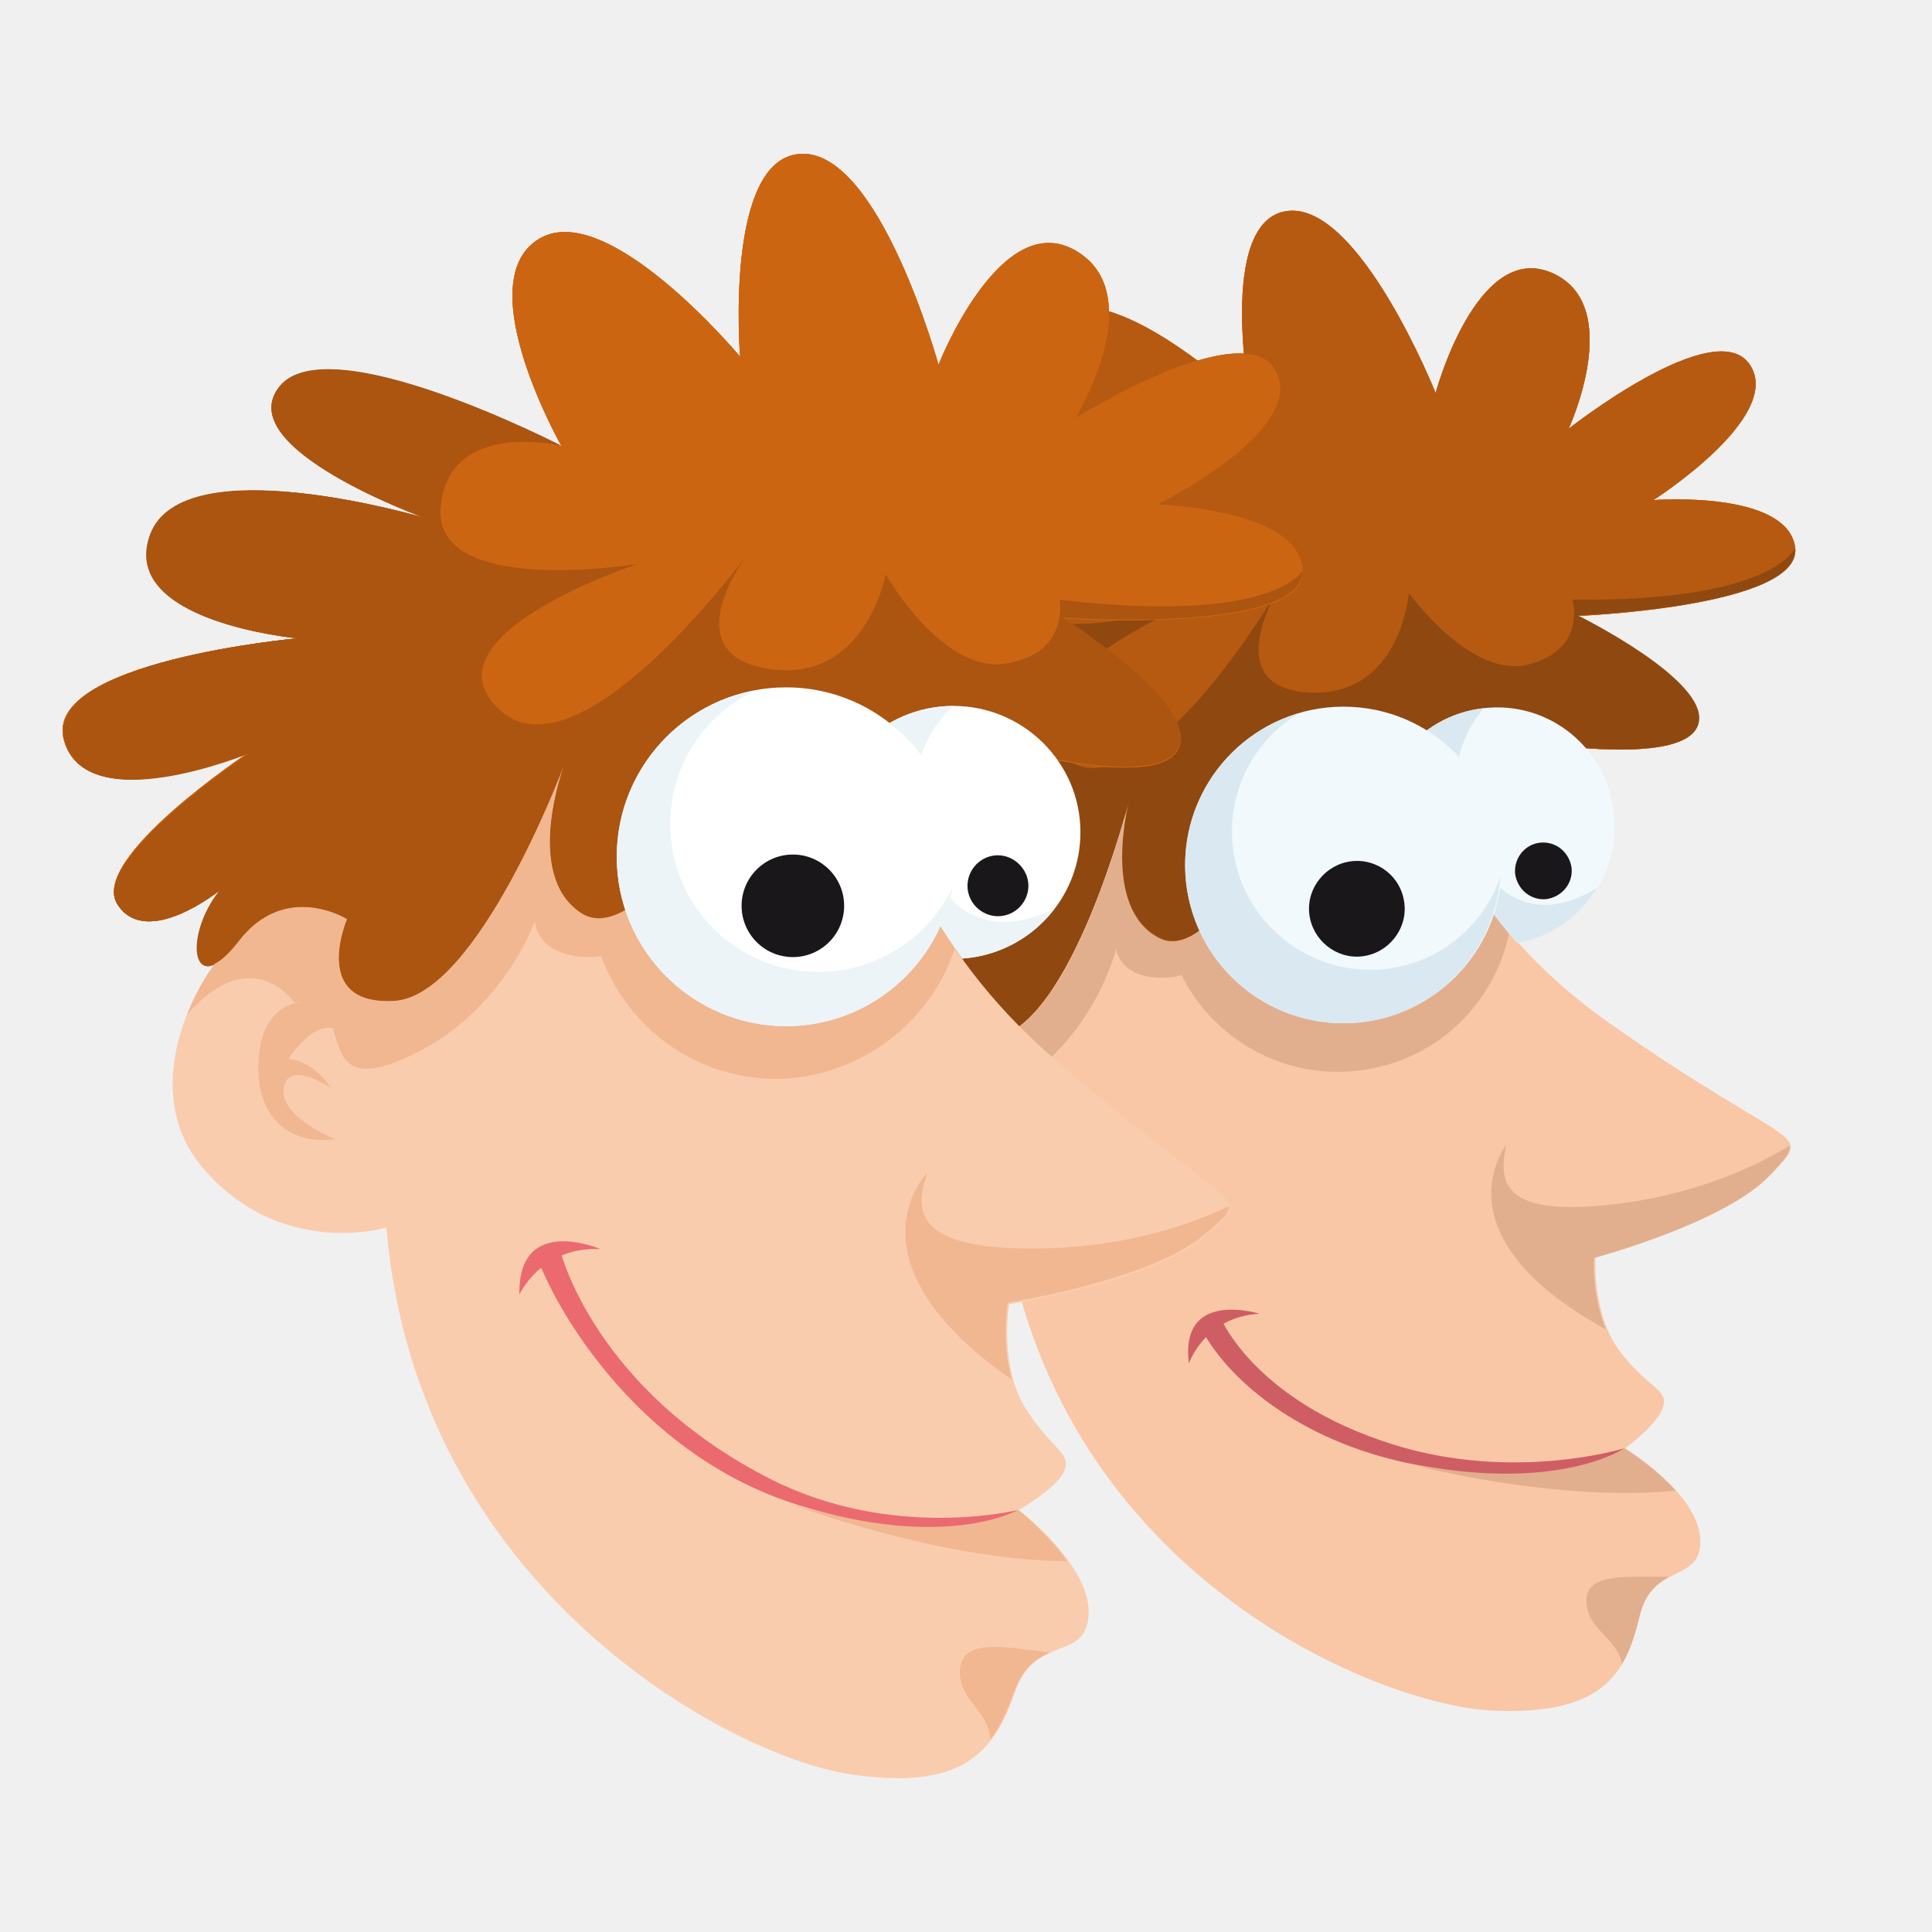
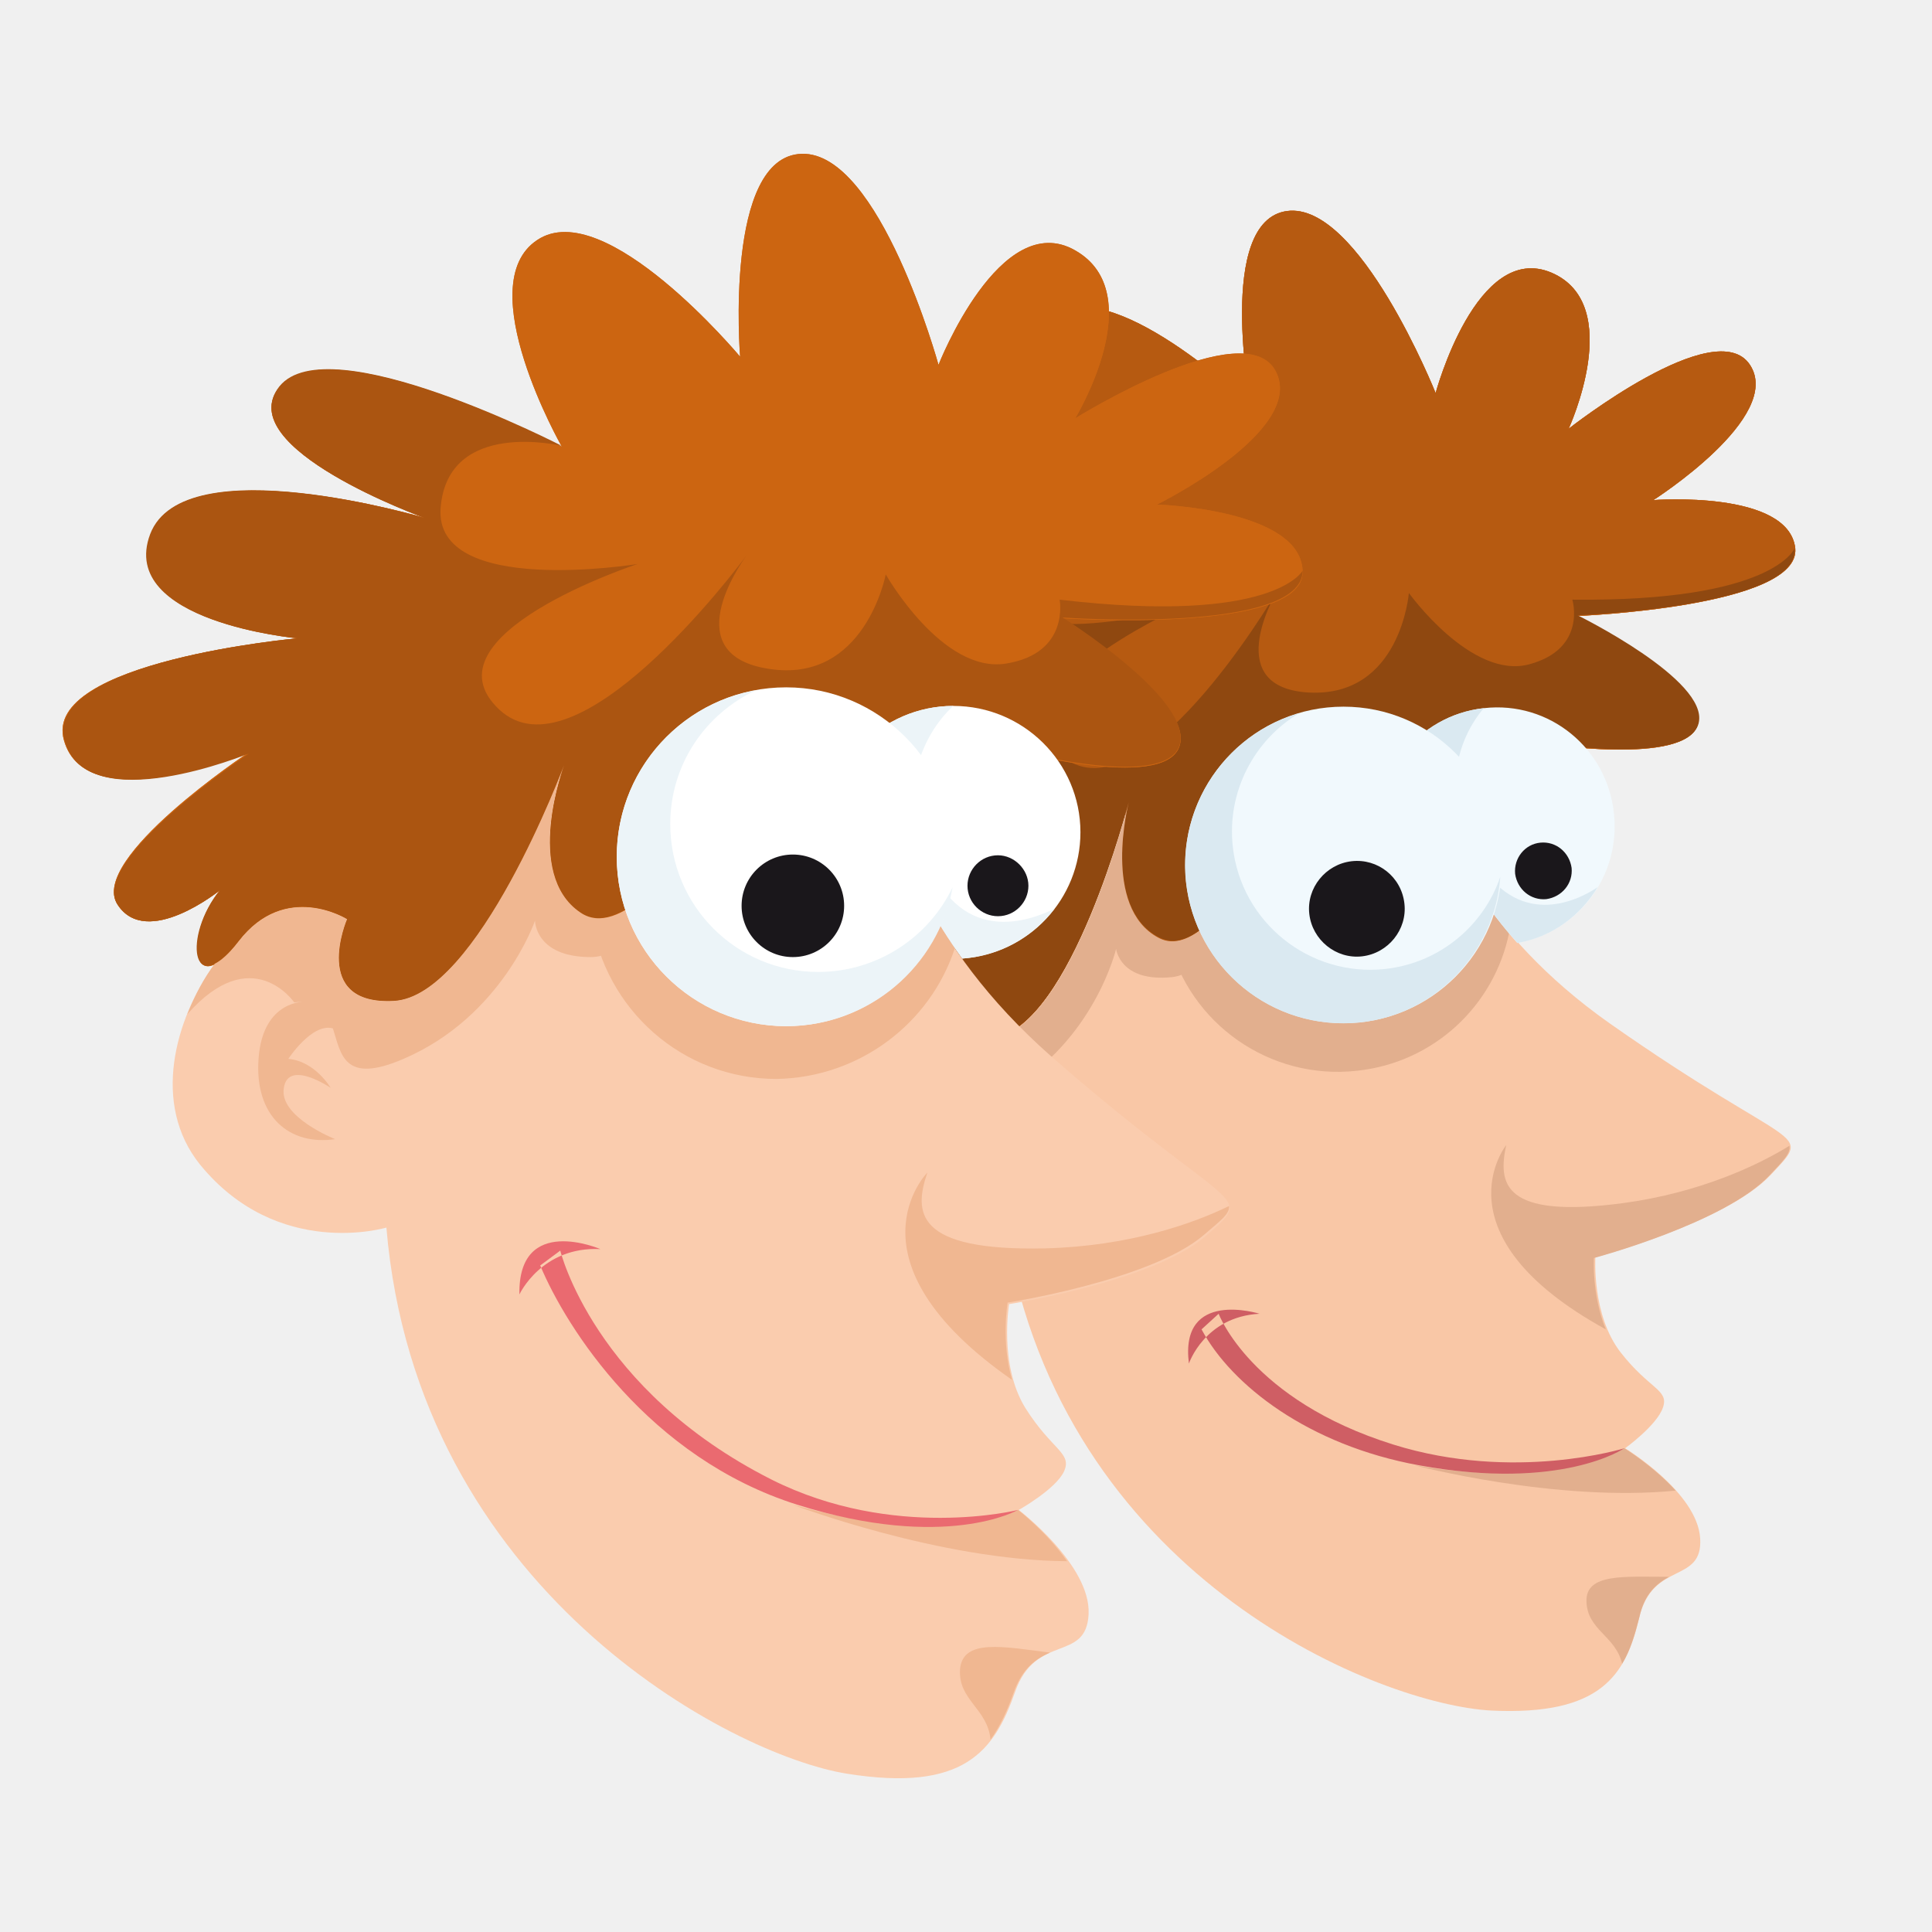
- <svg xmlns="http://www.w3.org/2000/svg" version="1.1" id="Layer_1" x="0px" y="0px" width="260px" height="260px" viewBox="0 0 260 260" enable-background="new 0 0 260 260" xml:space="preserve">
-   <g>
-     <g>
-       <path fill="#F9C7A6" d="M216.6,137.7c-17.3-12.2-23.2-26.4-25.2-34.2c-2.2-1.8-3.6-3.3-3.6-3.3s2,16.3-7.4,17.9    c-9.4,1.5-7.6-10.6-7.6-10.6s-9.2,22.7-16.9,18.6c-7.7-4.1-4-18.2-4-18.2s-7.6,30-18.1,31.7c-10.4,1.6-7-9.6-7-9.6    s-8.2-4-13.2,4.3c-1,1.7-1.9,2.7-2.7,3.2c-4.3,7.5-6,18.4,0.8,25.2c11,11,24.1,5.4,24.1,5.4c8.7,44.8,50,61.3,64.9,62.1    c14.8,0.7,18.1-4.8,19.9-12.5c1.8-7.7,8.6-4.5,8.2-10.7c-0.4-6.2-10.1-12.1-10.1-12.1s4.3-3.1,5.1-5.5c0.8-2.4-1.8-2.4-5.7-7.4    c-3.9-5-3.4-12.8-3.4-12.8s17.6-4.7,23.6-11.1C244.2,151.8,241.8,155.4,216.6,137.7z" />
-       <path fill="#CC6511" d="M212.2,82.9c0,0,17.7,8.7,16.3,14.5c-1.4,5.8-21.4,2.6-21.4,2.6s4.4,7-3,8.6c-7.3,1.6-16.4-8.3-16.4-8.3    s2,16.3-7.4,17.9c-9.4,1.5-7.6-10.6-7.6-10.6s-9.2,22.7-16.9,18.6c-7.7-4.1-4-18.2-4-18.2s-7.6,30-18.1,31.7    c-10.4,1.6-7-9.6-7-9.6s-8.2-4-13.2,4.3c-5.1,8.3-7,0-3-6.1c0,0-8.4,8.4-12.6,3.2c-4.2-5.2,14.3-20.7,14.3-20.7    s-19.3,10.6-23.2,0.9c-3.9-9.7,27.8-15.9,27.8-15.9s-22.7,0.4-19.8-11.1c2.9-11.4,34-5.7,34-5.7s-25.2-6.1-19.9-14.4    c5.3-8.3,36.1,3.6,36.1,3.6s-13.7-19-5.8-25.5c7.8-6.5,26.9,11.8,26.9,11.8s-4.7-24.8,4.9-26.1c9.7-1.3,20,24.5,20,24.5    s5.5-20.5,15.6-16.2c10,4.3,2.3,21,2.3,21s19.8-15.6,24.4-8.6c4.6,7-13,18.2-13,18.2s18.2-1.4,19.1,6.5    C242.3,81.7,212.2,82.9,212.2,82.9z" />
-       <path fill="#E2AF8E" d="M203.1,125.5c-7.3-8.5-10.4-16.7-11.8-22c-2.2-1.8-3.6-3.3-3.6-3.3s2,16.3-7.4,17.9    c-9.4,1.5-7.6-10.6-7.6-10.6s-8.1,19.9-15.4,19.1c2.8,11.1,13.5,18.8,25.3,17.5C193,143,201.1,135.3,203.1,125.5z" />
-       <path fill="#E2AF8E" d="M218.6,194.9c0,0-8.8,5.6-28.2,2.3c0,0,19,5,35.1,3.4C222.5,197.3,218.6,194.9,218.6,194.9z M213.5,215.5    c0.1,3.9,3.9,4.6,4.8,8.4c1.1-1.8,1.7-3.9,2.3-6.2c0.7-3.3,2.4-4.6,4-5.5C218.6,212.2,213.4,211.7,213.5,215.5z M218.5,161.9    c-16.4,2.2-16.9-2.7-15.8-7.8c0,0-9.7,12.1,13.4,24.8c-1.9-4.6-1.6-9.6-1.6-9.6s17.6-4.7,23.6-11.1c1.9-2,2.9-3,2.7-4    C236.6,156.8,228.8,160.5,218.5,161.9z" />
-       <path fill="#CF5E64" d="M218.6,194.9c0,0-8.4,5.8-27.6,2.3c-14.9-2.7-25.3-10.8-29.3-18.3l2.3-2.1c0,0,4.3,11.6,23.5,17.6    C203.8,199.5,218.6,194.9,218.6,194.9z" />
-       <path fill="#CF5E64" d="M160,183.5c0,0,2.1-6.3,9.5-6.7C169.5,176.8,158.7,173.4,160,183.5z" />
-       <path fill="#CC6511" d="M212.2,82.9c0,0,17.7,8.7,16.3,14.5c-1.4,5.8-21.4,2.6-21.4,2.6s4.4,7-3,8.6c-7.3,1.6-16.4-8.3-16.4-8.3    s2,16.3-7.4,17.9c-9.4,1.5-7.6-10.6-7.6-10.6s-9.2,22.7-16.9,18.6c-7.7-4.1-4-18.2-4-18.2s-7.6,30-18.1,31.7    c-10.4,1.6-7-9.6-7-9.6s-8.2-4-13.2,4.3c-5.1,8.3-7,0-3-6.1c0,0-8.4,8.4-12.6,3.2c-4.2-5.2,14.3-20.7,14.3-20.7    s-19.3,10.6-23.2,0.9c-3.9-9.7,27.8-15.9,27.8-15.9s-22.7,0.4-19.8-11.1c2.9-11.4,34-5.7,34-5.7s-25.2-6.1-19.9-14.4    c5.3-8.3,36.1,3.6,36.1,3.6s-13.7-19-5.8-25.5c7.8-6.5,26.9,11.8,26.9,11.8s-4.7-24.8,4.9-26.1c9.7-1.3,20,24.5,20,24.5    s5.5-20.5,15.6-16.2c10,4.3,2.3,21,2.3,21s19.8-15.6,24.4-8.6c4.6,7-13,18.2-13,18.2s18.2-1.4,19.1,6.5    C242.3,81.7,212.2,82.9,212.2,82.9z" />
-       <path fill="#B65A11" d="M212.2,82.9c0,0,17.7,8.7,16.3,14.5c-1.4,5.8-21.4,2.6-21.4,2.6s4.4,7-3,8.6c-7.3,1.6-16.4-8.3-16.4-8.3    s2,16.3-7.4,17.9c-9.4,1.5-7.6-10.6-7.6-10.6s-9.2,22.7-16.9,18.6c-7.7-4.1-4-18.2-4-18.2s-7.6,30-18.1,31.7    c-10.4,1.6-7-9.6-7-9.6s-8.2-4-13.2,4.3c-5.1,8.3-7,0-3-6.1c0,0-8.4,8.4-12.6,3.2c-4.2-5.2,14.3-20.7,14.3-20.7    s-19.3,10.6-23.2,0.9c-3.9-9.7,27.8-15.9,27.8-15.9s-22.7,0.4-19.8-11.1c2.9-11.4,34-5.7,34-5.7s-25.2-6.1-19.9-14.4    c5.3-8.3,36.1,3.6,36.1,3.6s-13.7-19-5.8-25.5c7.8-6.5,26.9,11.8,26.9,11.8s-4.7-24.8,4.9-26.1c9.7-1.3,20,24.5,20,24.5    s5.5-20.5,15.6-16.2c10,4.3,2.3,21,2.3,21s19.8-15.6,24.4-8.6c4.6,7-13,18.2-13,18.2s18.2-1.4,19.1,6.5    C242.3,81.7,212.2,82.9,212.2,82.9z" />
-       <path fill="#8F4810" d="M241.5,73.8c0,0-2.8,7.2-29.9,6.9c0,0,2,6.6-5.8,8.7c-7.8,2.1-16.2-9.6-16.2-9.6s-1.1,14-13.4,13.4    c-11.6-0.6-5.1-12.4-4.2-13.9c-1.3,2.3-18.3,30.5-28.8,22.7c-10.9-8.2,15.3-20.1,15.3-20.1s-25.1,6.9-25.4-4.4    c-0.2-11.3,14.3-9.3,14.3-9.3s-30.8-11.9-36.1-3.6c-5.3,8.3,19.9,14.4,19.9,14.4s-31.1-5.7-34,5.7c-2.9,11.4,19.8,11.1,19.8,11.1    s-31.6,6.3-27.8,15.9c3.9,9.7,23.2-0.9,23.2-0.9S93.8,126.1,98,131.4c4.2,5.2,12.6-3.2,12.6-3.2c-4,6.1-2.1,14.4,3,6.1    c5.1-8.3,13.2-4.3,13.2-4.3s-3.4,11.2,7,9.6c10.4-1.6,18.1-31.7,18.1-31.7s-3.7,14.1,4,18.2c7.7,4.1,16.9-18.6,16.9-18.6    s-1.8,12.1,7.6,10.6c9.4-1.5,7.4-17.9,7.4-17.9s9.1,9.9,16.4,8.3c7.3-1.6,3-8.6,3-8.6s20,3.3,21.4-2.6    c1.4-5.8-16.3-14.5-16.3-14.5S242.3,81.7,241.5,73.8z" />
-       <path fill="#E2AF8E" d="M155.9,126.2c-7.7-4.1-4-18.2-4-18.2s-7.6,30-18.1,31.7c-10.4,1.6-7-9.6-7-9.6s-8.2-4-13.2,4.3    c-1,1.7-1.9,2.7-2.7,3.2c-1.1,2-2.1,4.3-2.8,6.6c7.1-10,13.2-2.9,13.2-2.9c0.6-0.2,1.1-0.3,1.6-0.3c-0.1,0-0.2,0-0.3,0    c0,0-5.4,0.3-5.1,7.6c0.2,7.4,5.1,10.5,10.6,9.1c0,0-7.3-2-7.1-5.8c0.2-3.7,5.9-0.6,5.9-0.6s-2.3-3.2-5.7-3.1c0,0,2.5-4.9,5.2-4.4    c1.3,3.1,2.1,6.9,9.2,2.9c11.7-6.7,14.6-19,14.6-19s0.5,4.5,7.5,3.8c3.9-0.4,5.6-4.9,6.3-8.6C161.3,125.8,158.5,127.6,155.9,126.2    z" />
-       <g>
-         <path fill="#F1F9FD" d="M199.7,95.3c-4.5,0.5-8.3,2.8-10.9,6.1c0.6,0.6,1.5,1.4,2.5,2.2c1.4,5.5,4.9,14.3,12.9,23.3     c8.2-1.5,13.9-9,13-17.4C216.3,100.7,208.5,94.3,199.7,95.3z" />
-         <path fill="#1A171B" d="M211.5,116.8c0.2,2.1-1.3,3.9-3.4,4.2c-2.1,0.2-3.9-1.3-4.2-3.4c-0.2-2.1,1.3-4,3.4-4.2     C209.4,113.2,211.2,114.7,211.5,116.8z" />
-         <path fill="#DAE9F1" d="M199.7,95.3c-4.5,0.5-8.3,2.8-10.9,6.1c0.6,0.6,1.5,1.4,2.5,2.2c1.4,5.5,4.9,14.3,12.9,23.3     c4.7-0.8,8.5-3.7,10.8-7.5c-3,2-10.8,5.6-16.3-3.9C191.8,103.5,199.7,95.3,199.7,95.3z" />
-         <circle fill="#F1F9FD" cx="180.8" cy="116.4" r="21.3" />
-         <path fill="#DAE9F1" d="M186.4,130.4c-10.2,1.1-19.4-6.3-20.5-16.5c-0.8-7.4,2.9-14.3,8.9-17.9c-9.7,2.8-16.3,12.3-15.2,22.7     c1.3,11.7,11.7,20.1,23.4,18.9c10.4-1.1,18.2-9.6,18.9-19.6C199.7,124.5,193.8,129.6,186.4,130.4z" />
-         <path fill="#1A171B" d="M189,121.6c0.4,3.5-2.2,6.7-5.7,7.1c-3.5,0.4-6.7-2.2-7.1-5.7c-0.4-3.5,2.2-6.7,5.7-7.1     C185.4,115.5,188.6,118,189,121.6z" />
-       </g>
-     </g>
-     <g>
-       <path fill="#FACCAE" d="M141.4,142.1c-17-15-21.7-30.8-23-39.3c-2.1-2.1-3.5-4-3.5-4s0.3,17.6-9.9,18.2    c-10.2,0.5-6.9-12.1-6.9-12.1s-12.4,23.1-20.1,17.9c-7.7-5.2-2.2-19.8-2.2-19.8S64.3,134.1,53,134.7c-11.3,0.6-6.3-11-6.3-11    s-8.3-5.2-14.6,3c-1.3,1.7-2.4,2.6-3.2,3c-5.4,7.5-8.5,18.9-2,27c10.5,12.9,25.1,8.5,25.1,8.5c4.1,48.7,46.3,71,62,73.5    c15.7,2.5,19.8-3,22.6-11c2.8-8,9.6-3.9,9.9-10.5c0.3-6.6-9.4-14-9.4-14s5-2.8,6.1-5.2c1.1-2.5-1.6-2.8-5.2-8.5    c-3.6-5.8-2.2-14-2.2-14s19.3-3,26.4-9.1C169.2,160.3,166.2,163.8,141.4,142.1z" />
-       <path fill="#CC6511" d="M143,83.2c0,0,17.9,11.3,15.7,17.3c-2.2,6.1-23.1,0.3-23.1,0.3s3.9,8-4.1,8.8c-8,0.8-16.5-10.7-16.5-10.7    s0.3,17.6-9.9,18.2c-10.2,0.5-6.9-12.1-6.9-12.1s-12.4,23.1-20.1,17.9c-7.7-5.2-2.2-19.8-2.2-19.8S64.3,134.1,53,134.7    c-11.3,0.6-6.3-11-6.3-11s-8.3-5.2-14.6,3c-6.3,8.3-7.4-0.8-2.5-6.9c0,0-9.9,8-13.8,1.9c-3.9-6.1,17.6-20.4,17.6-20.4    s-21.8,9.1-24.8-1.7C5.6,89,40.1,85.9,40.1,85.9s-24.2-2.2-19.8-14c4.4-11.8,36.9-2.2,36.9-2.2S31,60.3,37.6,52.1    c6.6-8.3,38,8,38,8s-12.4-21.8-3.3-27.8c9.1-6.1,27.3,15.7,27.3,15.7s-2.2-27,8.3-27.3c10.5-0.3,18.4,28.4,18.4,28.4    s8.3-21.2,18.4-15.4c10.2,5.8,0,22.6,0,22.6s22.9-14.3,27-6.3c4.1,8-16,17.9-16,17.9s19.6,0.6,19.6,9.1    C175.3,85.4,143,83.2,143,83.2z" />
-       <path fill="#F0B791" d="M128.5,127.6c-6.7-9.9-9.2-19-10-24.7c-2.1-2.1-3.5-4-3.5-4s0.3,17.6-9.9,18.2    c-10.2,0.5-6.9-12.1-6.9-12.1s-10.9,20.3-18.6,18.6c1.8,12.2,12.2,21.6,24.9,21.6C115.7,145,125.2,137.7,128.5,127.6z" />
-       <path fill="#F0B791" d="M137,203.2c0,0-10,5-30.3-0.7c0,0,19.7,7.5,36.9,7.6C140.9,206.2,137,203.2,137,203.2z M129.2,224.6    c-0.3,4.2,3.7,5.3,4.1,9.5c1.3-1.8,2.3-4,3.1-6.3c1.2-3.4,3.1-4.6,4.9-5.4C135,221.6,129.6,220.5,129.2,224.6z M140.7,168    c-17.7,0.4-17.7-4.9-15.9-10.2c0,0-11.7,11.8,11.4,27.9c-1.5-5.1-0.6-10.4-0.6-10.4s19.3-3,26.4-9.1c2.2-1.9,3.5-2.8,3.4-3.9    C160.5,164.7,151.9,167.7,140.7,168z" />
-       <path fill="#EA6A70" d="M137,203.2c0,0-9.7,5.6-29.7-0.7c-20-6.3-31.1-23.8-34.6-32.2l2.7-2c0,0,4.5,18.7,28.4,30.8    C120.3,207.4,137,203.2,137,203.2z" />
-       <path fill="#EA6A70" d="M69.9,174.2c0,0,3-6.5,10.9-6.1C80.8,168.1,69.7,163.3,69.9,174.2z" />
-       <path fill="#CC6511" d="M143,83.2c0,0,17.9,11.3,15.7,17.3c-2.2,6.1-23.1,0.3-23.1,0.3s3.9,8-4.1,8.8c-8,0.8-16.5-10.7-16.5-10.7    s0.3,17.6-9.9,18.2c-10.2,0.5-6.9-12.1-6.9-12.1s-12.4,23.1-20.1,17.9c-7.7-5.2-2.2-19.8-2.2-19.8S64.3,134.1,53,134.7    c-11.3,0.6-6.3-11-6.3-11s-8.3-5.2-14.6,3c-6.3,8.3-7.4-0.8-2.5-6.9c0,0-9.9,8-13.8,1.9c-3.9-6.1,17.6-20.4,17.6-20.4    s-21.8,9.1-24.8-1.7C5.6,89,40.1,85.9,40.1,85.9s-24.2-2.2-19.8-14c4.4-11.8,36.9-2.2,36.9-2.2S31,60.3,37.6,52.1    c6.6-8.3,38,8,38,8s-12.4-21.8-3.3-27.8c9.1-6.1,27.3,15.7,27.3,15.7s-2.2-27,8.3-27.3c10.5-0.3,18.4,28.4,18.4,28.4    s8.3-21.2,18.4-15.4c10.2,5.8,0,22.6,0,22.6s22.9-14.3,27-6.3c4.1,8-16,17.9-16,17.9s19.6,0.6,19.6,9.1    C175.3,85.4,143,83.2,143,83.2z" />
-       <path fill="#CC6511" d="M143,83.2c0,0,17.9,11.3,15.7,17.3c-2.2,6.1-23.1,0.3-23.1,0.3s3.9,8-4.1,8.8c-8,0.8-16.5-10.7-16.5-10.7    s0.3,17.6-9.9,18.2c-10.2,0.5-6.9-12.1-6.9-12.1s-12.4,23.1-20.1,17.9c-7.7-5.2-2.2-19.8-2.2-19.8S64.3,134.1,53,134.7    c-11.3,0.6-6.3-11-6.3-11s-8.3-5.2-14.6,3c-6.3,8.3-7.4-0.8-2.5-6.9c0,0-9.9,8-13.8,1.9c-3.9-6.1,17.6-20.4,17.6-20.4    s-21.8,9.1-24.8-1.7C5.6,89,40.1,85.9,40.1,85.9s-24.2-2.2-19.8-14c4.4-11.8,36.9-2.2,36.9-2.2S31,60.3,37.6,52.1    c6.6-8.3,38,8,38,8s-12.4-21.8-3.3-27.8c9.1-6.1,27.3,15.7,27.3,15.7s-2.2-27,8.3-27.3c10.5-0.3,18.4,28.4,18.4,28.4    s8.3-21.2,18.4-15.4c10.2,5.8,0,22.6,0,22.6s22.9-14.3,27-6.3c4.1,8-16,17.9-16,17.9s19.6,0.6,19.6,9.1    C175.3,85.4,143,83.2,143,83.2z" />
-       <path fill="#AB5511" d="M175.3,76.8c0,0-3.8,7.3-32.7,3.9c0,0,1.4,7.2-7.2,8.6c-8.6,1.4-16.2-12-16.2-12s-2.8,14.8-15.8,12.7    c-12.2-1.9-4-13.8-2.9-15.3c-1.7,2.3-23,30.4-33.3,20.8c-10.7-10,18.6-19.6,18.6-19.6s-27.5,4.5-26.5-7.6c1-12,16.3-8.3,16.3-8.3    s-31.4-16.2-38-8C31,60.3,57.1,69.7,57.1,69.7S24.7,60,20.2,71.9c-4.4,11.8,19.8,14,19.8,14S5.6,89,8.7,99.7    c3,10.7,24.8,1.7,24.8,1.7S12,115.7,15.8,121.7c3.9,6.1,13.8-1.9,13.8-1.9c-5,6.1-3.9,15.1,2.5,6.9c6.3-8.3,14.6-3,14.6-3    s-5,11.6,6.3,11c11.3-0.5,22.9-31.7,22.9-31.7s-5.5,14.6,2.2,19.8c7.7,5.2,20.1-17.9,20.1-17.9s-3.3,12.7,6.9,12.1    c10.2-0.6,9.9-18.2,9.9-18.2s8.5,11.6,16.5,10.7c8-0.8,4.1-8.8,4.1-8.8s20.9,5.8,23.1-0.3c2.2-6.1-15.7-17.3-15.7-17.3    S175.3,85.4,175.3,76.8z" />
-       <path fill="#F0B791" d="M78.1,122.8c-7.7-5.2-2.2-19.8-2.2-19.8S64.3,134.1,53,134.7c-11.3,0.6-6.3-11-6.3-11s-8.3-5.2-14.6,3    c-1.3,1.7-2.4,2.6-3.2,3c-1.5,2-2.7,4.3-3.7,6.8c8.7-9.9,14.4-1.6,14.4-1.6c0.7-0.1,1.3-0.1,1.8-0.1c-0.1,0-0.2,0-0.3,0    c0,0-5.7-0.3-6.3,7.6c-0.6,7.9,4.2,11.8,10.3,10.9c0,0-7.6-3-6.9-6.9c0.6-3.9,6.3,0,6.3,0s-2.1-3.6-5.7-3.9c0,0,3.2-4.9,6-4.1    c1.1,3.4,1.4,7.6,9.5,4.1c13.3-5.7,17.7-18.6,17.7-18.6s0,4.9,7.5,4.9c4.2,0,6.5-4.5,7.7-8.5C83.9,123.1,80.7,124.6,78.1,122.8z" />
-       <g>
-         <path fill="#FFFFFF" d="M128.3,95c-4.8,0-9.2,2-12.3,5.2c0.6,0.7,1.4,1.6,2.4,2.6c0.9,6,3.5,15.7,11.1,26.2     c8.9-0.6,15.9-8,15.9-17C145.4,102.6,137.7,95,128.3,95z" />
-         <path fill="#1A171B" d="M138.4,119.2c0,2.2-1.8,4.1-4.1,4.1c-2.2,0-4.1-1.8-4.1-4.1c0-2.2,1.8-4.1,4.1-4.1     C136.5,115.1,138.4,117,138.4,119.2z" />
-         <path fill="#ECF4F8" d="M128.3,95c-4.8,0-9.2,2-12.3,5.2c0.6,0.7,1.4,1.6,2.4,2.6c0.9,6,3.5,15.7,11.1,26.2     c5.1-0.4,9.5-2.9,12.4-6.7c-3.5,1.7-12.2,4.8-16.9-6C118.9,102.8,128.3,95,128.3,95z" />
-         <path fill="#FFFFFF" d="M128.5,115.3c0,12.6-10.2,22.8-22.8,22.8C93.2,138,83,127.9,83,115.3c0-12.6,10.2-22.8,22.8-22.8     C118.3,92.5,128.5,102.7,128.5,115.3z" />
-         <path fill="#ECF4F8" d="M110.1,130.8c-11,0-19.9-8.9-19.9-19.9c0-8,4.7-14.8,11.5-18C91.1,94.8,83,104.1,83,115.3     c0,12.6,10.2,22.8,22.8,22.8c11.2,0,20.5-8.1,22.4-18.7C125,126.1,118.1,130.8,110.1,130.8z" />
-         <circle fill="#1A171B" cx="106.7" cy="121.9" r="6.9" />
-       </g>
-     </g>
-   </g>
+ <svg xmlns="http://www.w3.org/2000/svg" width="260" height="260" viewBox="0 0 260 260">
+   <path fill="#F9C7A6" d="M216.6 137.7c-17.3-12.2-23.2-26.4-25.2-34.2-2.2-1.8-3.6-3.3-3.6-3.3s2 16.3-7.4 17.9c-9.4 1.5-7.6-10.6-7.6-10.6s-9.2 22.7-16.9 18.6c-7.7-4.1-4-18.2-4-18.2s-7.6 30-18.1 31.7c-10.4 1.6-7-9.6-7-9.6s-8.2-4-13.2 4.3c-1 1.7-1.9 2.7-2.7 3.2-4.3 7.5-6 18.4.8 25.2 11 11 24.1 5.4 24.1 5.4 8.7 44.8 50 61.3 64.9 62.1 14.8.7 18.1-4.8 19.9-12.5 1.8-7.7 8.6-4.5 8.2-10.7-.4-6.2-10.1-12.1-10.1-12.1s4.3-3.1 5.1-5.5c.8-2.4-1.8-2.4-5.7-7.4-3.9-5-3.4-12.8-3.4-12.8s17.6-4.7 23.6-11.1c5.9-6.3 3.5-2.7-21.7-20.4z" />
+   <path fill="#CC6511" d="M212.2 82.9s17.7 8.7 16.3 14.5c-1.4 5.8-21.4 2.6-21.4 2.6s4.4 7-3 8.6c-7.3 1.6-16.4-8.3-16.4-8.3s2 16.3-7.4 17.9c-9.4 1.5-7.6-10.6-7.6-10.6s-9.2 22.7-16.9 18.6c-7.7-4.1-4-18.2-4-18.2s-7.6 30-18.1 31.7c-10.4 1.6-7-9.6-7-9.6s-8.2-4-13.2 4.3c-5.1 8.3-7 0-3-6.1 0 0-8.4 8.4-12.6 3.2-4.2-5.2 14.3-20.7 14.3-20.7s-19.3 10.6-23.2.9c-3.9-9.7 27.8-15.9 27.8-15.9s-22.7.4-19.8-11.1c2.9-11.4 34-5.7 34-5.7s-25.2-6.1-19.9-14.4c5.3-8.3 36.1 3.6 36.1 3.6s-13.7-19-5.8-25.5c7.8-6.5 26.9 11.8 26.9 11.8s-4.7-24.8 4.9-26.1c9.7-1.3 20 24.5 20 24.5s5.5-20.5 15.6-16.2c10 4.3 2.3 21 2.3 21s19.8-15.6 24.4-8.6c4.6 7-13 18.2-13 18.2s18.2-1.4 19.1 6.5c.7 7.9-29.4 9.1-29.4 9.1z" />
+   <path fill="#E2AF8E" d="M203.1 125.5c-7.3-8.5-10.4-16.7-11.8-22-2.2-1.8-3.6-3.3-3.6-3.3s2 16.3-7.4 17.9c-9.4 1.5-7.6-10.6-7.6-10.6s-8.1 19.9-15.4 19.1c2.8 11.1 13.5 18.8 25.3 17.5 10.4-1.1 18.5-8.8 20.5-18.6zm15.5 69.4s-8.8 5.6-28.2 2.3c0 0 19 5 35.1 3.4-3-3.3-6.9-5.7-6.9-5.7zm-5.1 20.6c.1 3.9 3.9 4.6 4.8 8.4 1.1-1.8 1.7-3.9 2.3-6.2.7-3.3 2.4-4.6 4-5.5-6 0-11.2-.5-11.1 3.3zm5-53.6c-16.4 2.2-16.9-2.7-15.8-7.8 0 0-9.7 12.1 13.4 24.8-1.9-4.6-1.6-9.6-1.6-9.6s17.6-4.7 23.6-11.1c1.9-2 2.9-3 2.7-4-4.2 2.6-12 6.3-22.3 7.7z" />
+   <path fill="#CF5E64" d="M218.6 194.9s-8.4 5.8-27.6 2.3c-14.9-2.7-25.3-10.8-29.3-18.3l2.3-2.1s4.3 11.6 23.5 17.6c16.3 5.1 31.1.5 31.1.5zM160 183.5s2.1-6.3 9.5-6.7c0 0-10.8-3.4-9.5 6.7z" />
+   <path fill="#CC6511" d="M212.2 82.9s17.7 8.7 16.3 14.5c-1.4 5.8-21.4 2.6-21.4 2.6s4.4 7-3 8.6c-7.3 1.6-16.4-8.3-16.4-8.3s2 16.3-7.4 17.9c-9.4 1.5-7.6-10.6-7.6-10.6s-9.2 22.7-16.9 18.6c-7.7-4.1-4-18.2-4-18.2s-7.6 30-18.1 31.7c-10.4 1.6-7-9.6-7-9.6s-8.2-4-13.2 4.3c-5.1 8.3-7 0-3-6.1 0 0-8.4 8.4-12.6 3.2-4.2-5.2 14.3-20.7 14.3-20.7s-19.3 10.6-23.2.9c-3.9-9.7 27.8-15.9 27.8-15.9s-22.7.4-19.8-11.1c2.9-11.4 34-5.7 34-5.7s-25.2-6.1-19.9-14.4c5.3-8.3 36.1 3.6 36.1 3.6s-13.7-19-5.8-25.5c7.8-6.5 26.9 11.8 26.9 11.8s-4.7-24.8 4.9-26.1c9.7-1.3 20 24.5 20 24.5s5.5-20.5 15.6-16.2c10 4.3 2.3 21 2.3 21s19.8-15.6 24.4-8.6c4.6 7-13 18.2-13 18.2s18.2-1.4 19.1 6.5c.7 7.9-29.4 9.1-29.4 9.1z" />
+   <path fill="#B65A11" d="M212.2 82.9s17.7 8.7 16.3 14.5c-1.4 5.8-21.4 2.6-21.4 2.6s4.4 7-3 8.6c-7.3 1.6-16.4-8.3-16.4-8.3s2 16.3-7.4 17.9c-9.4 1.5-7.6-10.6-7.6-10.6s-9.2 22.7-16.9 18.6c-7.7-4.1-4-18.2-4-18.2s-7.6 30-18.1 31.7c-10.4 1.6-7-9.6-7-9.6s-8.2-4-13.2 4.3c-5.1 8.3-7 0-3-6.1 0 0-8.4 8.4-12.6 3.2-4.2-5.2 14.3-20.7 14.3-20.7s-19.3 10.6-23.2.9c-3.9-9.7 27.8-15.9 27.8-15.9s-22.7.4-19.8-11.1c2.9-11.4 34-5.7 34-5.7s-25.2-6.1-19.9-14.4c5.3-8.3 36.1 3.6 36.1 3.6s-13.7-19-5.8-25.5c7.8-6.5 26.9 11.8 26.9 11.8s-4.7-24.8 4.9-26.1c9.7-1.3 20 24.5 20 24.5s5.5-20.5 15.6-16.2c10 4.3 2.3 21 2.3 21s19.8-15.6 24.4-8.6c4.6 7-13 18.2-13 18.2s18.2-1.4 19.1 6.5c.7 7.9-29.4 9.1-29.4 9.1z" />
+   <path fill="#8F4810" d="M241.5 73.8s-2.8 7.2-29.9 6.9c0 0 2 6.6-5.8 8.7-7.8 2.1-16.2-9.6-16.2-9.6s-1.1 14-13.4 13.4c-11.6-.6-5.1-12.4-4.2-13.9-1.3 2.3-18.3 30.5-28.8 22.7-10.9-8.2 15.3-20.1 15.3-20.1s-25.1 6.9-25.4-4.4c-.2-11.3 14.3-9.3 14.3-9.3s-30.8-11.9-36.1-3.6C106 72.9 131.2 79 131.2 79s-31.1-5.7-34 5.7C94.3 96.1 117 95.8 117 95.8s-31.6 6.3-27.8 15.9c3.9 9.7 23.2-.9 23.2-.9S93.8 126.1 98 131.4c4.2 5.2 12.6-3.2 12.6-3.2-4 6.1-2.1 14.4 3 6.1s13.2-4.3 13.2-4.3-3.4 11.2 7 9.6c10.4-1.6 18.1-31.7 18.1-31.7s-3.7 14.1 4 18.2 16.9-18.6 16.9-18.6-1.8 12.1 7.6 10.6 7.4-17.9 7.4-17.9 9.1 9.9 16.4 8.3c7.3-1.6 3-8.6 3-8.6s20 3.3 21.4-2.6c1.4-5.8-16.3-14.5-16.3-14.5s30-1.1 29.2-9z" />
+   <path fill="#E2AF8E" d="M155.9 126.2c-7.7-4.1-4-18.2-4-18.2s-7.6 30-18.1 31.7c-10.4 1.6-7-9.6-7-9.6s-8.2-4-13.2 4.3c-1 1.7-1.9 2.7-2.7 3.2-1.1 2-2.1 4.3-2.8 6.6 7.1-10 13.2-2.9 13.2-2.9.6-.2 1.1-.3 1.6-.3-.1 0-.2 0-.3 0 0 0-5.4.3-5.1 7.6.2 7.4 5.1 10.5 10.6 9.1 0 0-7.3-2-7.1-5.8.2-3.7 5.9-.6 5.9-.6s-2.3-3.2-5.7-3.1c0 0 2.5-4.9 5.2-4.4 1.3 3.1 2.1 6.9 9.2 2.9 11.7-6.7 14.6-19 14.6-19s.5 4.5 7.5 3.8c3.9-.4 5.6-4.9 6.3-8.6-2.7 2.9-5.5 4.7-8.1 3.3z" />
+   <path fill="#F1F9FD" d="M199.7 95.3c-4.5.5-8.3 2.8-10.9 6.1.6.6 1.5 1.4 2.5 2.2 1.4 5.5 4.9 14.3 12.9 23.3 8.2-1.5 13.9-9 13-17.4-.9-8.8-8.7-15.2-17.5-14.2z" />
+   <path fill="#1A171B" d="M211.5 116.8c.2 2.1-1.3 3.9-3.4 4.2-2.1.2-3.9-1.3-4.2-3.4-.2-2.1 1.3-4 3.4-4.2 2.1-.2 3.9 1.3 4.2 3.4z" />
+   <path fill="#DAE9F1" d="M199.7 95.3c-4.5.5-8.3 2.8-10.9 6.1.6.6 1.5 1.4 2.5 2.2 1.4 5.5 4.9 14.3 12.9 23.3 4.7-.8 8.5-3.7 10.8-7.5-3 2-10.8 5.6-16.3-3.9-6.9-12 1-20.2 1-20.2z" />
+   <circle fill="#F1F9FD" cx="180.8" cy="116.4" r="21.3" />
+   <path fill="#DAE9F1" d="M186.4 130.4c-10.2 1.1-19.4-6.3-20.5-16.5-.8-7.4 2.9-14.3 8.9-17.9-9.7 2.8-16.3 12.3-15.2 22.7 1.3 11.7 11.7 20.1 23.4 18.9 10.4-1.1 18.2-9.6 18.9-19.6-2.2 6.5-8.1 11.6-15.5 12.4z" />
+   <path fill="#1A171B" d="M189 121.6c.4 3.5-2.2 6.7-5.7 7.1-3.5.4-6.7-2.2-7.1-5.7-.4-3.5 2.2-6.7 5.7-7.1 3.5-.4 6.7 2.1 7.1 5.7z" />
+   <path fill="#FACCAE" d="M141.4 142.1c-17-15-21.7-30.8-23-39.3-2.1-2.1-3.5-4-3.5-4s.3 17.6-9.9 18.2c-10.2.5-6.9-12.1-6.9-12.1S85.7 128 78 122.8c-7.7-5.2-2.2-19.8-2.2-19.8S64.3 134.1 53 134.7c-11.3.6-6.3-11-6.3-11s-8.3-5.2-14.6 3c-1.3 1.7-2.4 2.6-3.2 3-5.4 7.5-8.5 18.9-2 27 10.5 12.9 25.1 8.5 25.1 8.5 4.1 48.7 46.3 71 62 73.5 15.7 2.5 19.8-3 22.6-11 2.8-8 9.6-3.9 9.9-10.5.3-6.6-9.4-14-9.4-14s5-2.8 6.1-5.2c1.1-2.5-1.6-2.8-5.2-8.5-3.6-5.8-2.2-14-2.2-14s19.3-3 26.4-9.1c7-6.1 4-2.6-20.8-24.3z" />
+   <path fill="#CC6511" d="M143 83.2s17.9 11.3 15.7 17.3c-2.2 6.1-23.1.3-23.1.3s3.9 8-4.1 8.8c-8 .8-16.5-10.7-16.5-10.7s.3 17.6-9.9 18.2c-10.2.5-6.9-12.1-6.9-12.1s-12.4 23.1-20.1 17.9c-7.7-5.2-2.2-19.8-2.2-19.8s-11.6 31-22.9 31.6c-11.3.6-6.3-11-6.3-11s-8.3-5.2-14.6 3c-6.3 8.3-7.4-.8-2.5-6.9 0 0-9.9 8-13.8 1.9-3.9-6.1 17.6-20.4 17.6-20.4s-21.8 9.1-24.8-1.7C5.6 89 40.1 85.9 40.1 85.9s-24.2-2.2-19.8-14c4.4-11.8 36.9-2.2 36.9-2.2S31 60.3 37.6 52.1c6.6-8.3 38 8 38 8s-12.4-21.8-3.3-27.8C81.4 26.2 99.6 48 99.6 48s-2.2-27 8.3-27.3c10.5-.3 18.4 28.4 18.4 28.4s8.3-21.2 18.4-15.4c10.2 5.8 0 22.6 0 22.6s22.9-14.3 27-6.3c4.1 8-16 17.9-16 17.9s19.6.6 19.6 9.1c0 8.4-32.3 6.2-32.3 6.2z" />
+   <path fill="#F0B791" d="M128.5 127.6c-6.7-9.9-9.2-19-10-24.7-2.1-2.1-3.5-4-3.5-4s.3 17.6-9.9 18.2c-10.2.5-6.9-12.1-6.9-12.1s-10.9 20.3-18.6 18.6c1.8 12.2 12.2 21.6 24.9 21.6 11.2-.2 20.7-7.5 24-17.6zm8.5 75.6s-10 5-30.3-.7c0 0 19.7 7.5 36.9 7.6-2.7-3.9-6.6-6.9-6.6-6.9zm-7.8 21.4c-.3 4.2 3.7 5.3 4.1 9.5 1.3-1.8 2.3-4 3.1-6.3 1.2-3.4 3.1-4.6 4.9-5.4-6.3-.8-11.7-1.9-12.1 2.2zm11.5-56.6c-17.7.4-17.7-4.9-15.9-10.2 0 0-11.7 11.8 11.4 27.9-1.5-5.1-.6-10.4-.6-10.4s19.3-3 26.4-9.1c2.2-1.9 3.5-2.8 3.4-3.9-4.9 2.4-13.5 5.4-24.7 5.7z" />
+   <path fill="#EA6A70" d="M137 203.2s-9.7 5.6-29.7-.7-31.1-23.8-34.6-32.2l2.7-2s4.5 18.7 28.4 30.8c16.5 8.3 33.2 4.1 33.2 4.1zm-67.1-29s3-6.5 10.9-6.1c0 0-11.1-4.8-10.9 6.1z" />
+   <path fill="#CC6511" d="M143 83.2s17.9 11.3 15.7 17.3c-2.2 6.1-23.1.3-23.1.3s3.9 8-4.1 8.8c-8 .8-16.5-10.7-16.5-10.7s.3 17.6-9.9 18.2c-10.2.5-6.9-12.1-6.9-12.1s-12.4 23.1-20.1 17.9c-7.7-5.2-2.2-19.8-2.2-19.8s-11.6 31-22.9 31.6c-11.3.6-6.3-11-6.3-11s-8.3-5.2-14.6 3c-6.3 8.3-7.4-.8-2.5-6.9 0 0-9.9 8-13.8 1.9-3.9-6.1 17.6-20.4 17.6-20.4s-21.8 9.1-24.8-1.7C5.6 89 40.1 85.9 40.1 85.9s-24.2-2.2-19.8-14c4.4-11.8 36.9-2.2 36.9-2.2S31 60.3 37.6 52.1c6.6-8.3 38 8 38 8s-12.4-21.8-3.3-27.8C81.4 26.2 99.6 48 99.6 48s-2.2-27 8.3-27.3c10.5-.3 18.4 28.4 18.4 28.4s8.3-21.2 18.4-15.4c10.2 5.8 0 22.6 0 22.6s22.9-14.3 27-6.3c4.1 8-16 17.9-16 17.9s19.6.6 19.6 9.1c0 8.4-32.3 6.2-32.3 6.2zm0 0s17.9 11.3 15.7 17.3c-2.2 6.1-23.1.3-23.1.3s3.9 8-4.1 8.8c-8 .8-16.5-10.7-16.5-10.7s.3 17.6-9.9 18.2c-10.2.5-6.9-12.1-6.9-12.1s-12.4 23.1-20.1 17.9c-7.7-5.2-2.2-19.8-2.2-19.8s-11.6 31-22.9 31.6c-11.3.6-6.3-11-6.3-11s-8.3-5.2-14.6 3c-6.3 8.3-7.4-.8-2.5-6.9 0 0-9.9 8-13.8 1.9-3.9-6.1 17.6-20.4 17.6-20.4s-21.8 9.1-24.8-1.7C5.6 89 40.1 85.9 40.1 85.9s-24.2-2.2-19.8-14c4.4-11.8 36.9-2.2 36.9-2.2S31 60.3 37.6 52.1c6.6-8.3 38 8 38 8s-12.4-21.8-3.3-27.8C81.4 26.2 99.6 48 99.6 48s-2.2-27 8.3-27.3c10.5-.3 18.4 28.4 18.4 28.4s8.3-21.2 18.4-15.4c10.2 5.8 0 22.6 0 22.6s22.9-14.3 27-6.3c4.1 8-16 17.9-16 17.9s19.6.6 19.6 9.1c0 8.4-32.3 6.2-32.3 6.2z" />
+   <path fill="#AB5511" d="M175.3 76.8s-3.8 7.3-32.7 3.9c0 0 1.4 7.2-7.2 8.6-8.6 1.4-16.2-12-16.2-12s-2.8 14.8-15.8 12.7c-12.2-1.9-4-13.8-2.9-15.3-1.7 2.3-23 30.4-33.3 20.8-10.7-10 18.6-19.6 18.6-19.6s-27.5 4.5-26.5-7.6c1-12 16.3-8.3 16.3-8.3s-31.4-16.2-38-8C31 60.3 57.1 69.7 57.1 69.7S24.7 60 20.2 71.9c-4.4 11.8 19.8 14 19.8 14S5.6 89 8.7 99.7c3 10.7 24.8 1.7 24.8 1.7S12 115.7 15.8 121.7c3.9 6.1 13.8-1.9 13.8-1.9-5 6.1-3.9 15.1 2.5 6.9 6.3-8.3 14.6-3 14.6-3s-5 11.6 6.3 11c11.3-.5 22.9-31.7 22.9-31.7s-5.5 14.6 2.2 19.8c7.7 5.2 20.1-17.9 20.1-17.9s-3.3 12.7 6.9 12.1c10.2-.6 9.9-18.2 9.9-18.2s8.5 11.6 16.5 10.7c8-.8 4.1-8.8 4.1-8.8s20.9 5.8 23.1-.3c2.2-6.1-15.7-17.3-15.7-17.3s32.3 2.3 32.3-6.3z" />
+   <path fill="#F0B791" d="M78.1 122.8c-7.7-5.2-2.2-19.8-2.2-19.8S64.3 134.1 53 134.7c-11.3.6-6.3-11-6.3-11s-8.3-5.2-14.6 3c-1.3 1.7-2.4 2.6-3.2 3-1.5 2-2.7 4.3-3.7 6.8 8.7-9.9 14.4-1.6 14.4-1.6.7-.1 1.3-.1 1.8-.1-.1 0-.2 0-.3 0 0 0-5.7-.3-6.3 7.6-.6 7.9 4.2 11.8 10.3 10.9 0 0-7.6-3-6.9-6.9.6-3.9 6.3 0 6.3 0s-2.1-3.6-5.7-3.9c0 0 3.2-4.9 6-4.1 1.1 3.4 1.4 7.6 9.5 4.1 13.3-5.7 17.7-18.6 17.7-18.6s0 4.9 7.5 4.9c4.2 0 6.5-4.5 7.7-8.5-3.3 2.8-6.5 4.3-9.1 2.5z" />
+   <path fill="#fff" d="M128.3 95c-4.8 0-9.2 2-12.3 5.2.6.7 1.4 1.6 2.4 2.6.9 6 3.5 15.7 11.1 26.2 8.9-.6 15.9-8 15.9-17 0-9.4-7.7-17-17.1-17z" />
+   <path fill="#1A171B" d="M138.4 119.2c0 2.2-1.8 4.1-4.1 4.1-2.2 0-4.1-1.8-4.1-4.1 0-2.2 1.8-4.1 4.1-4.1 2.2 0 4.1 1.9 4.1 4.1z" />
+   <path fill="#ECF4F8" d="M128.3 95c-4.8 0-9.2 2-12.3 5.2.6.7 1.4 1.6 2.4 2.6.9 6 3.5 15.7 11.1 26.2 5.1-.4 9.5-2.9 12.4-6.7-3.5 1.7-12.2 4.8-16.9-6-6.1-13.5 3.3-21.3 3.3-21.3z" />
+   <path fill="#fff" d="M128.5 115.3c0 12.6-10.2 22.8-22.8 22.8C93.2 138 83 127.9 83 115.3c0-12.6 10.2-22.8 22.8-22.8 12.5 0 22.7 10.2 22.7 22.8z" />
+   <path fill="#ECF4F8" d="M110.1 130.8c-11 0-19.9-8.9-19.9-19.9 0-8 4.7-14.8 11.5-18C91.1 94.8 83 104.1 83 115.3c0 12.6 10.2 22.8 22.8 22.8 11.2 0 20.5-8.1 22.4-18.7-3.2 6.7-10.1 11.4-18.1 11.4z" />
+   <circle fill="#1A171B" cx="106.7" cy="121.9" r="6.9" />
</svg>
